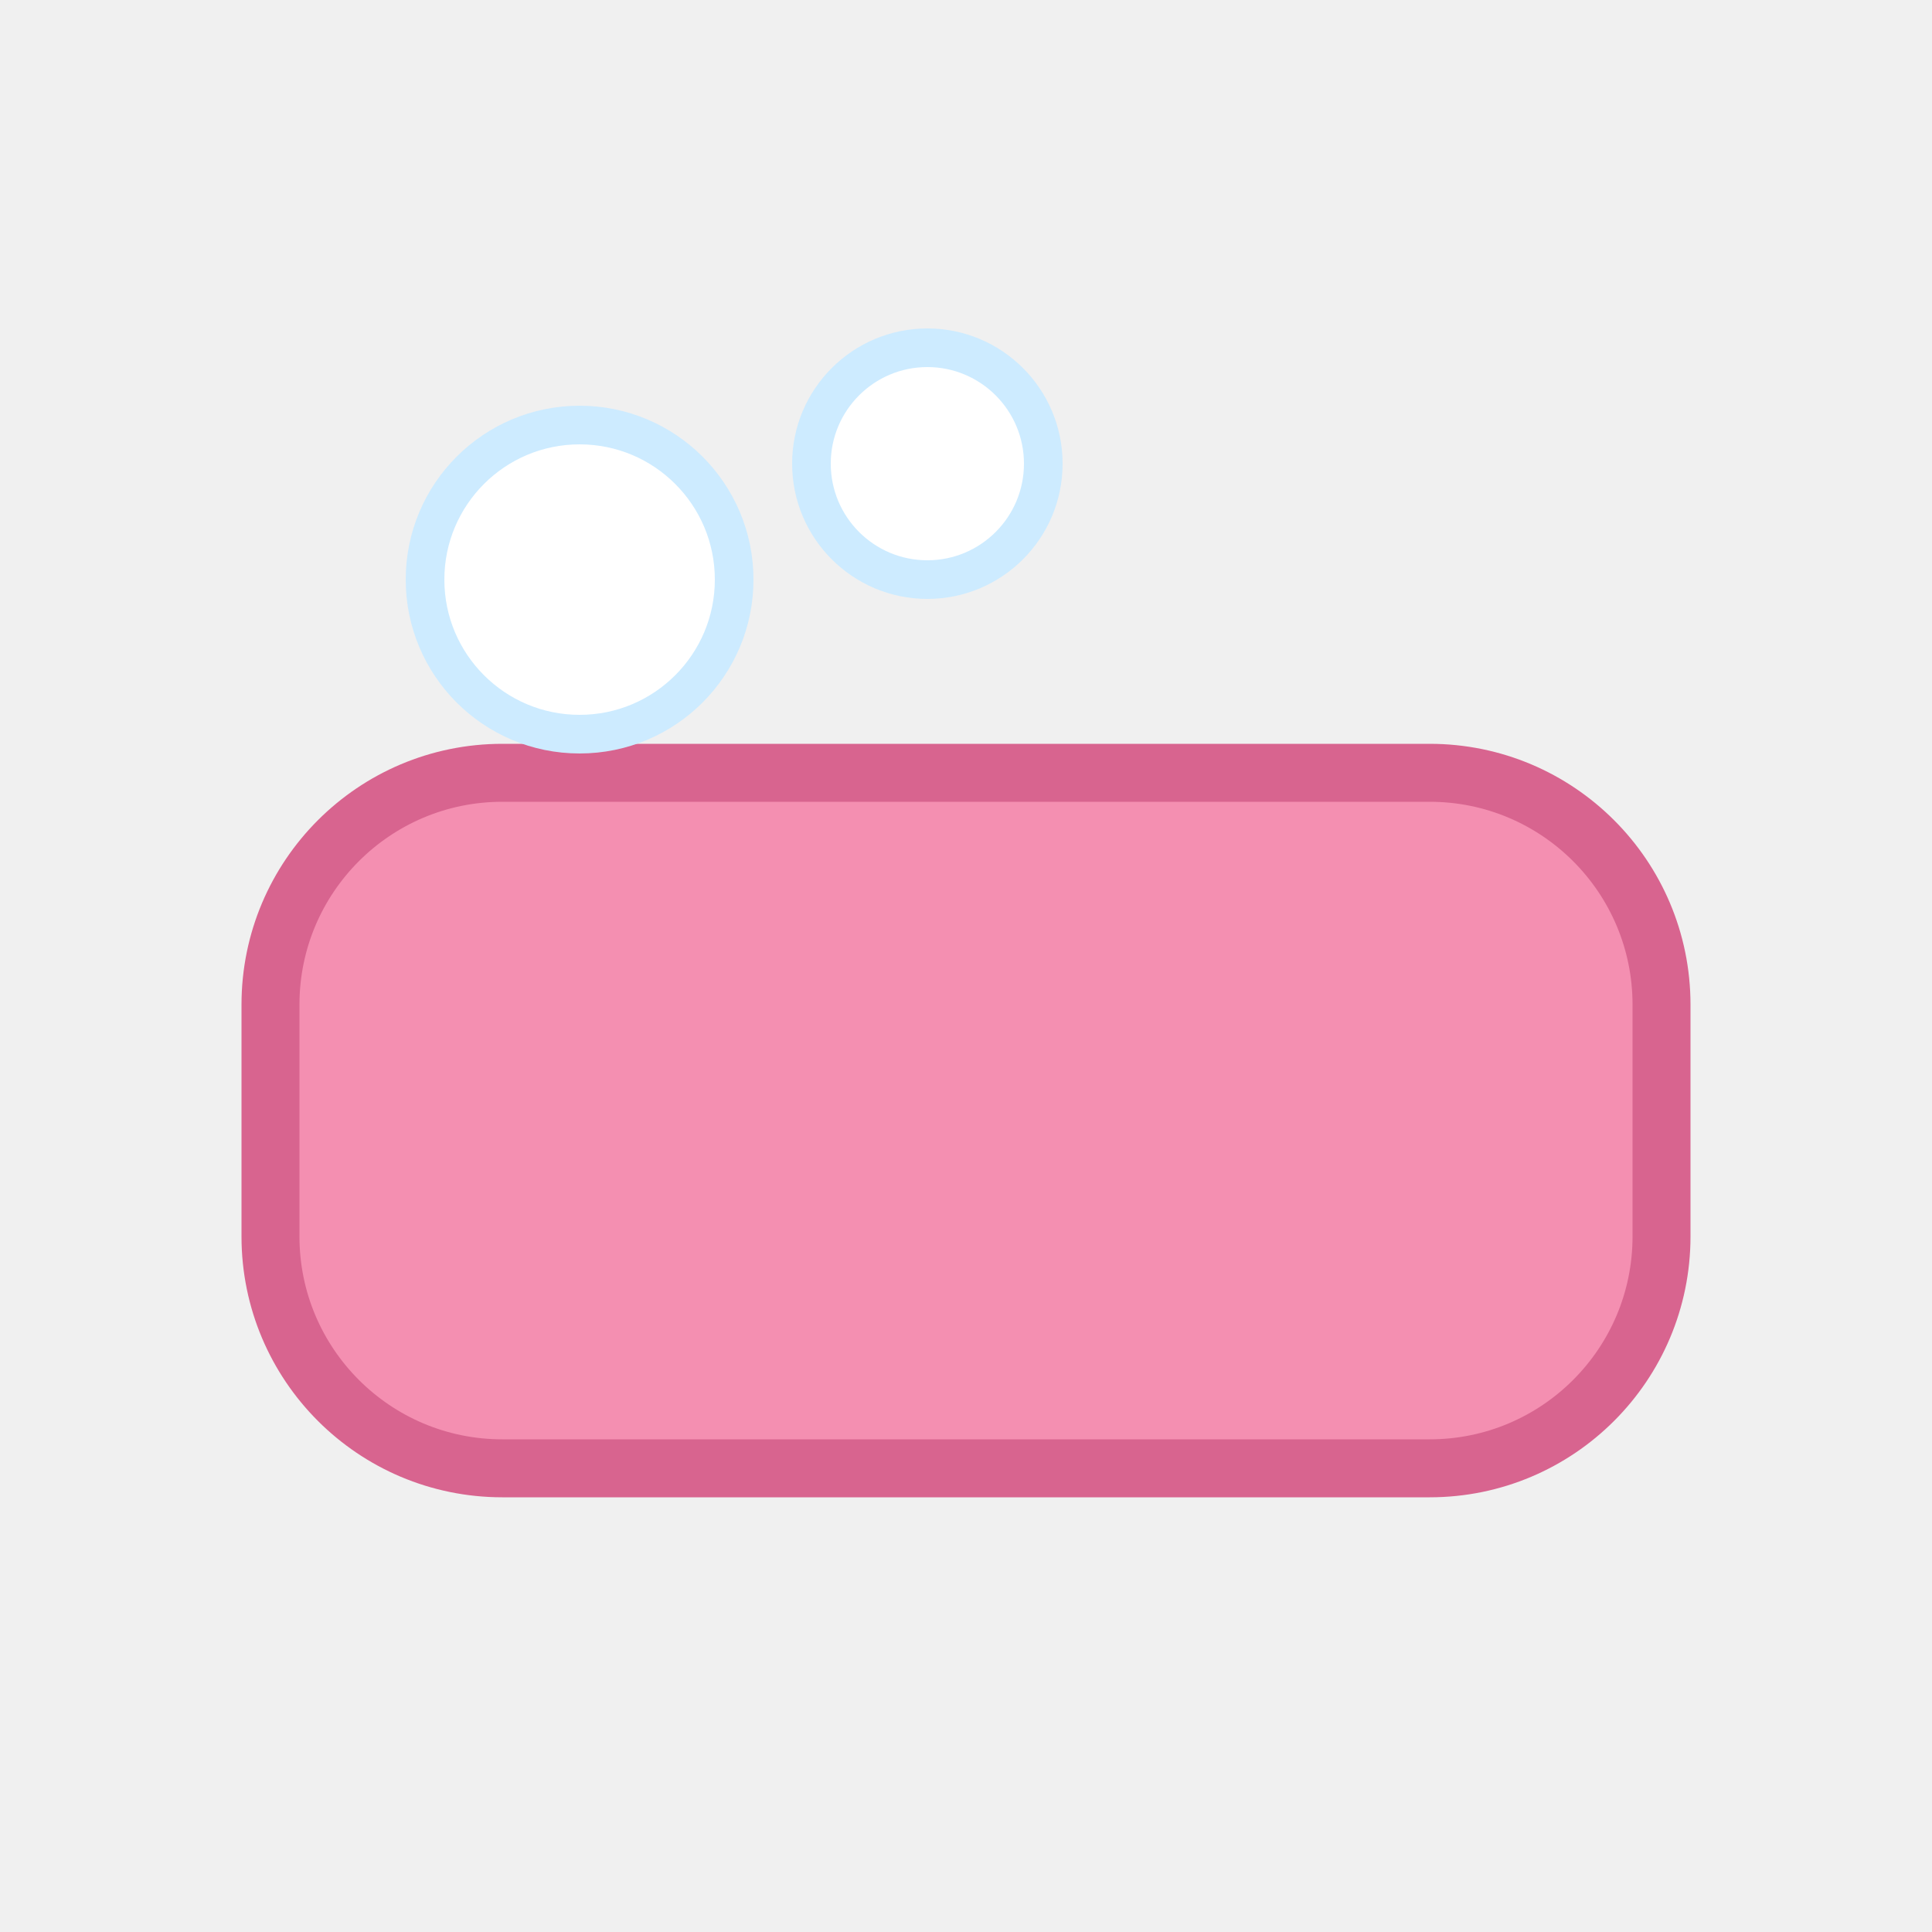
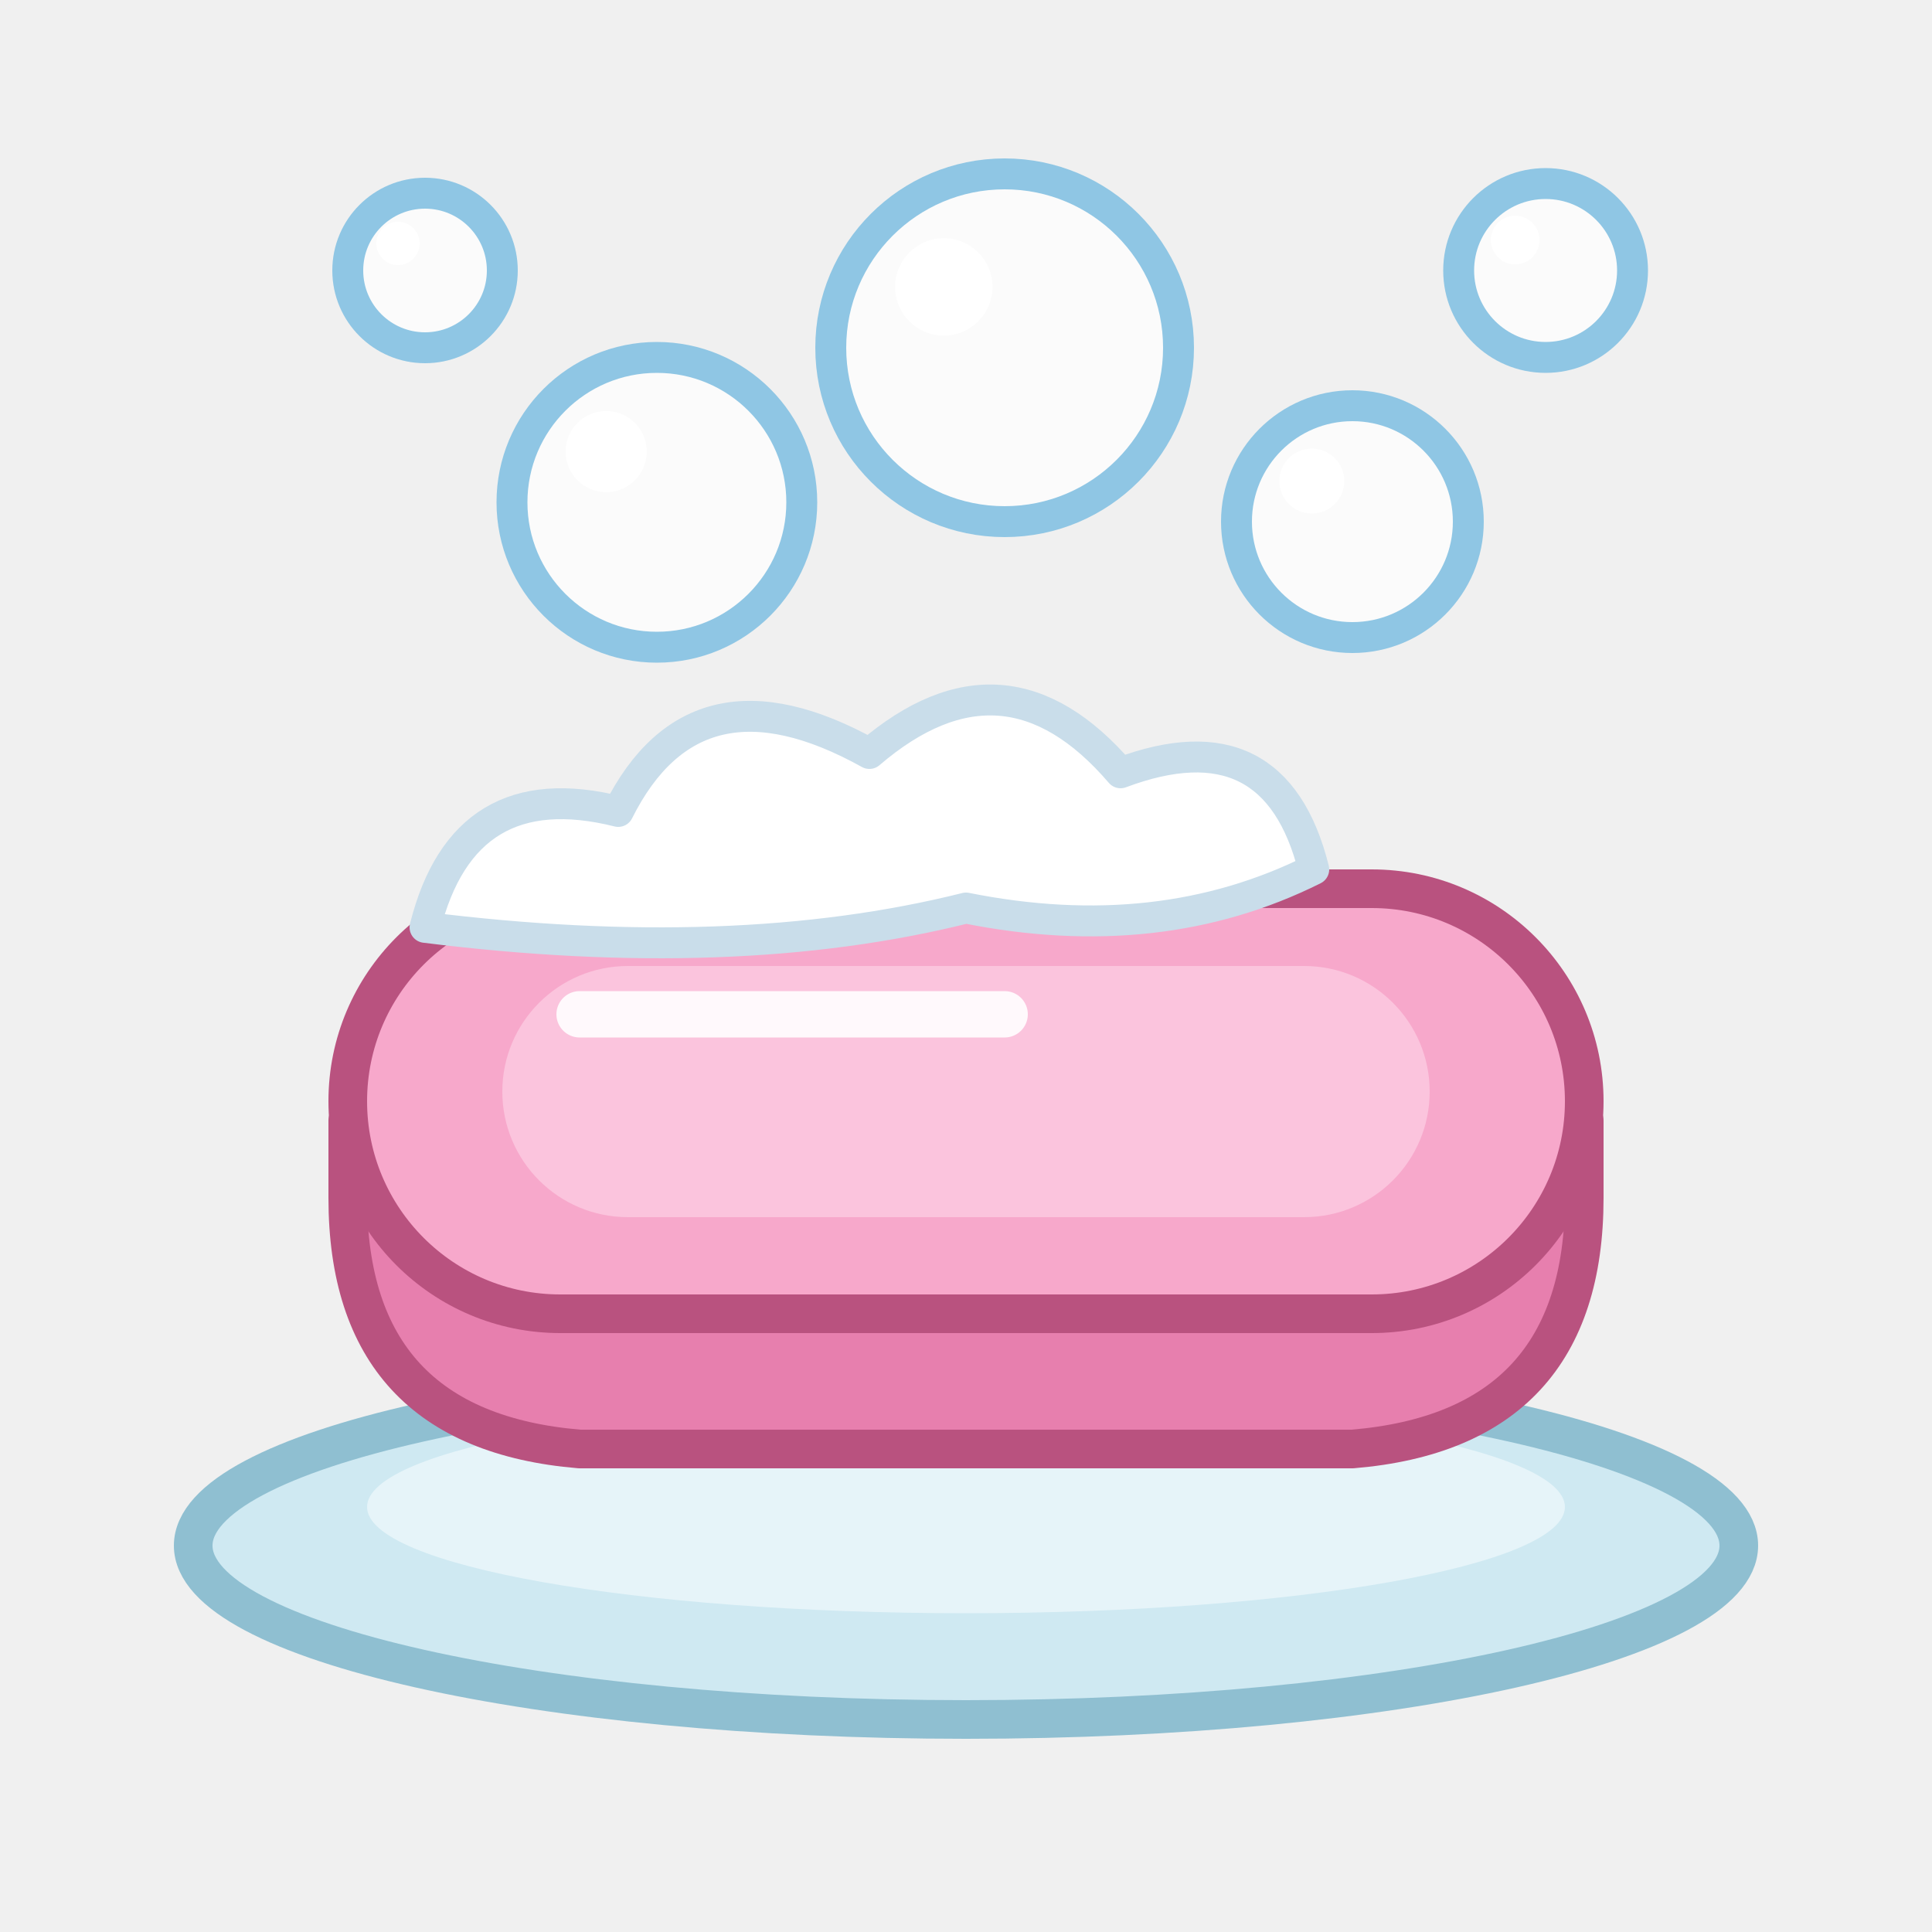
<svg xmlns="http://www.w3.org/2000/svg" viewBox="0 0 100 100" width="100" height="100">
-   <rect x="14" y="40" width="72" height="36" rx="12" fill="#F48FB1" stroke="#D8648F" stroke-width="3" />
-   <circle cx="30" cy="30" r="8" fill="#FFFFFF" stroke="#CDEBFF" stroke-width="2" />
-   <circle cx="48" cy="24" r="6" fill="#FFFFFF" stroke="#CDEBFF" stroke-width="2" />
+   <ellipse cx="50" cy="80" rx="40" ry="9" fill="#CFE9F2" stroke="#8FBFD1" stroke-width="2" />
+   <ellipse cx="50" cy="78" rx="31" ry="5.5" fill="#E6F4F9" />
+   <path d="M18 62 Q18 74 30 75 H70 Q82 74 82 62 V58 H18 Z" fill="#E77FAE" stroke="#B9527F" stroke-width="2" stroke-linejoin="round" />
+   <rect x="18" y="46" width="64" height="22" rx="11" fill="#F7A8CB" stroke="#B9527F" stroke-width="2" />
+   <rect x="26" y="50" width="48" height="13" rx="6.5" fill="#FBC4DD" />
+   <path d="M30 52.5 H52" stroke="#FFFFFF" stroke-width="2.4" stroke-linecap="round" opacity="0.9" />
+   <path d="M22 48 Q24 40 32 42 Q36 34 45 39 Q52 33 58 40 Q66 37 68 45 Q60 49 50 47 Q38 50 22 48 Z" fill="#FFFFFF" stroke="#C9DDEA" stroke-width="1.6" stroke-linejoin="round" />
+   <circle cx="34" cy="26" r="7.5" fill="#FFFFFF" fill-opacity="0.75" stroke="#8FC6E4" stroke-width="1.6" />
+   <circle cx="31.375" cy="23.375" r="2.1" fill="#FFFFFF" />
+   <circle cx="52" cy="18" r="9" fill="#FFFFFF" fill-opacity="0.75" stroke="#8FC6E4" stroke-width="1.6" />
+   <circle cx="48.85" cy="14.85" r="2.52" fill="#FFFFFF" />
+   <circle cx="70" cy="27" r="6" fill="#FFFFFF" fill-opacity="0.75" stroke="#8FC6E4" stroke-width="1.6" />
+   <circle cx="67.9" cy="24.9" r="1.68" fill="#FFFFFF" />
+   <circle cx="80" cy="14" r="4.5" fill="#FFFFFF" fill-opacity="0.75" stroke="#8FC6E4" stroke-width="1.6" />
+   <circle cx="78.425" cy="12.425" r="1.26" fill="#FFFFFF" />
+   <circle cx="22" cy="14" r="4" fill="#FFFFFF" fill-opacity="0.75" stroke="#8FC6E4" stroke-width="1.6" />
+   <circle cx="20.6" cy="12.6" r="1.12" fill="#FFFFFF" />
</svg>
